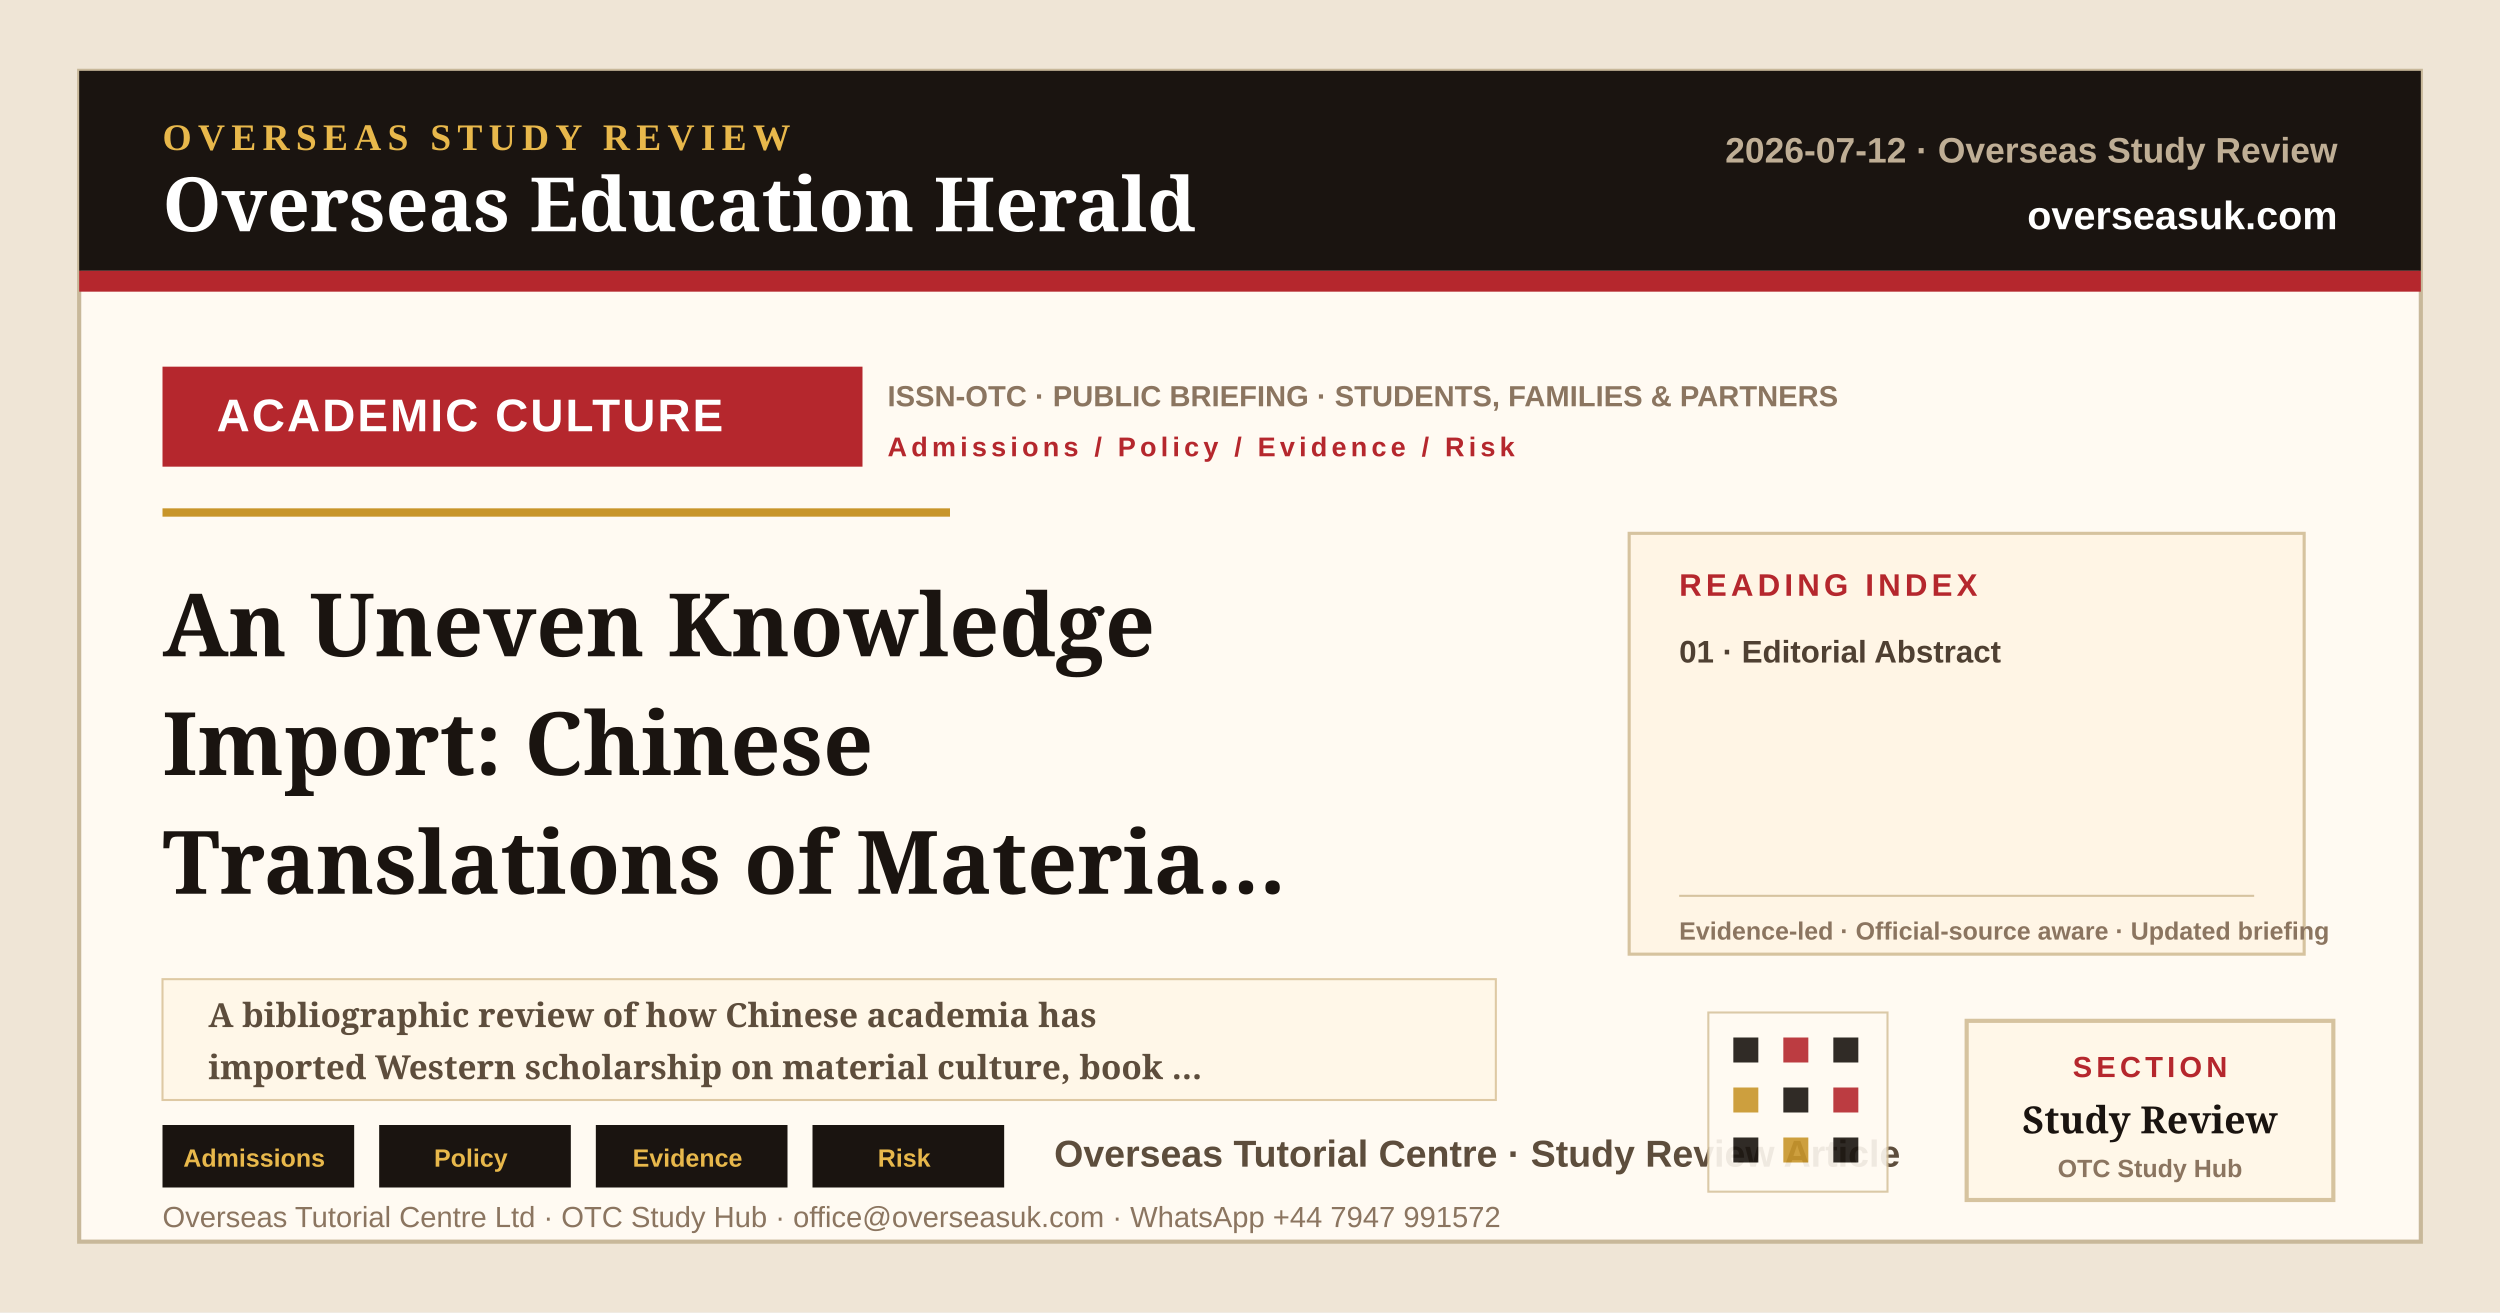
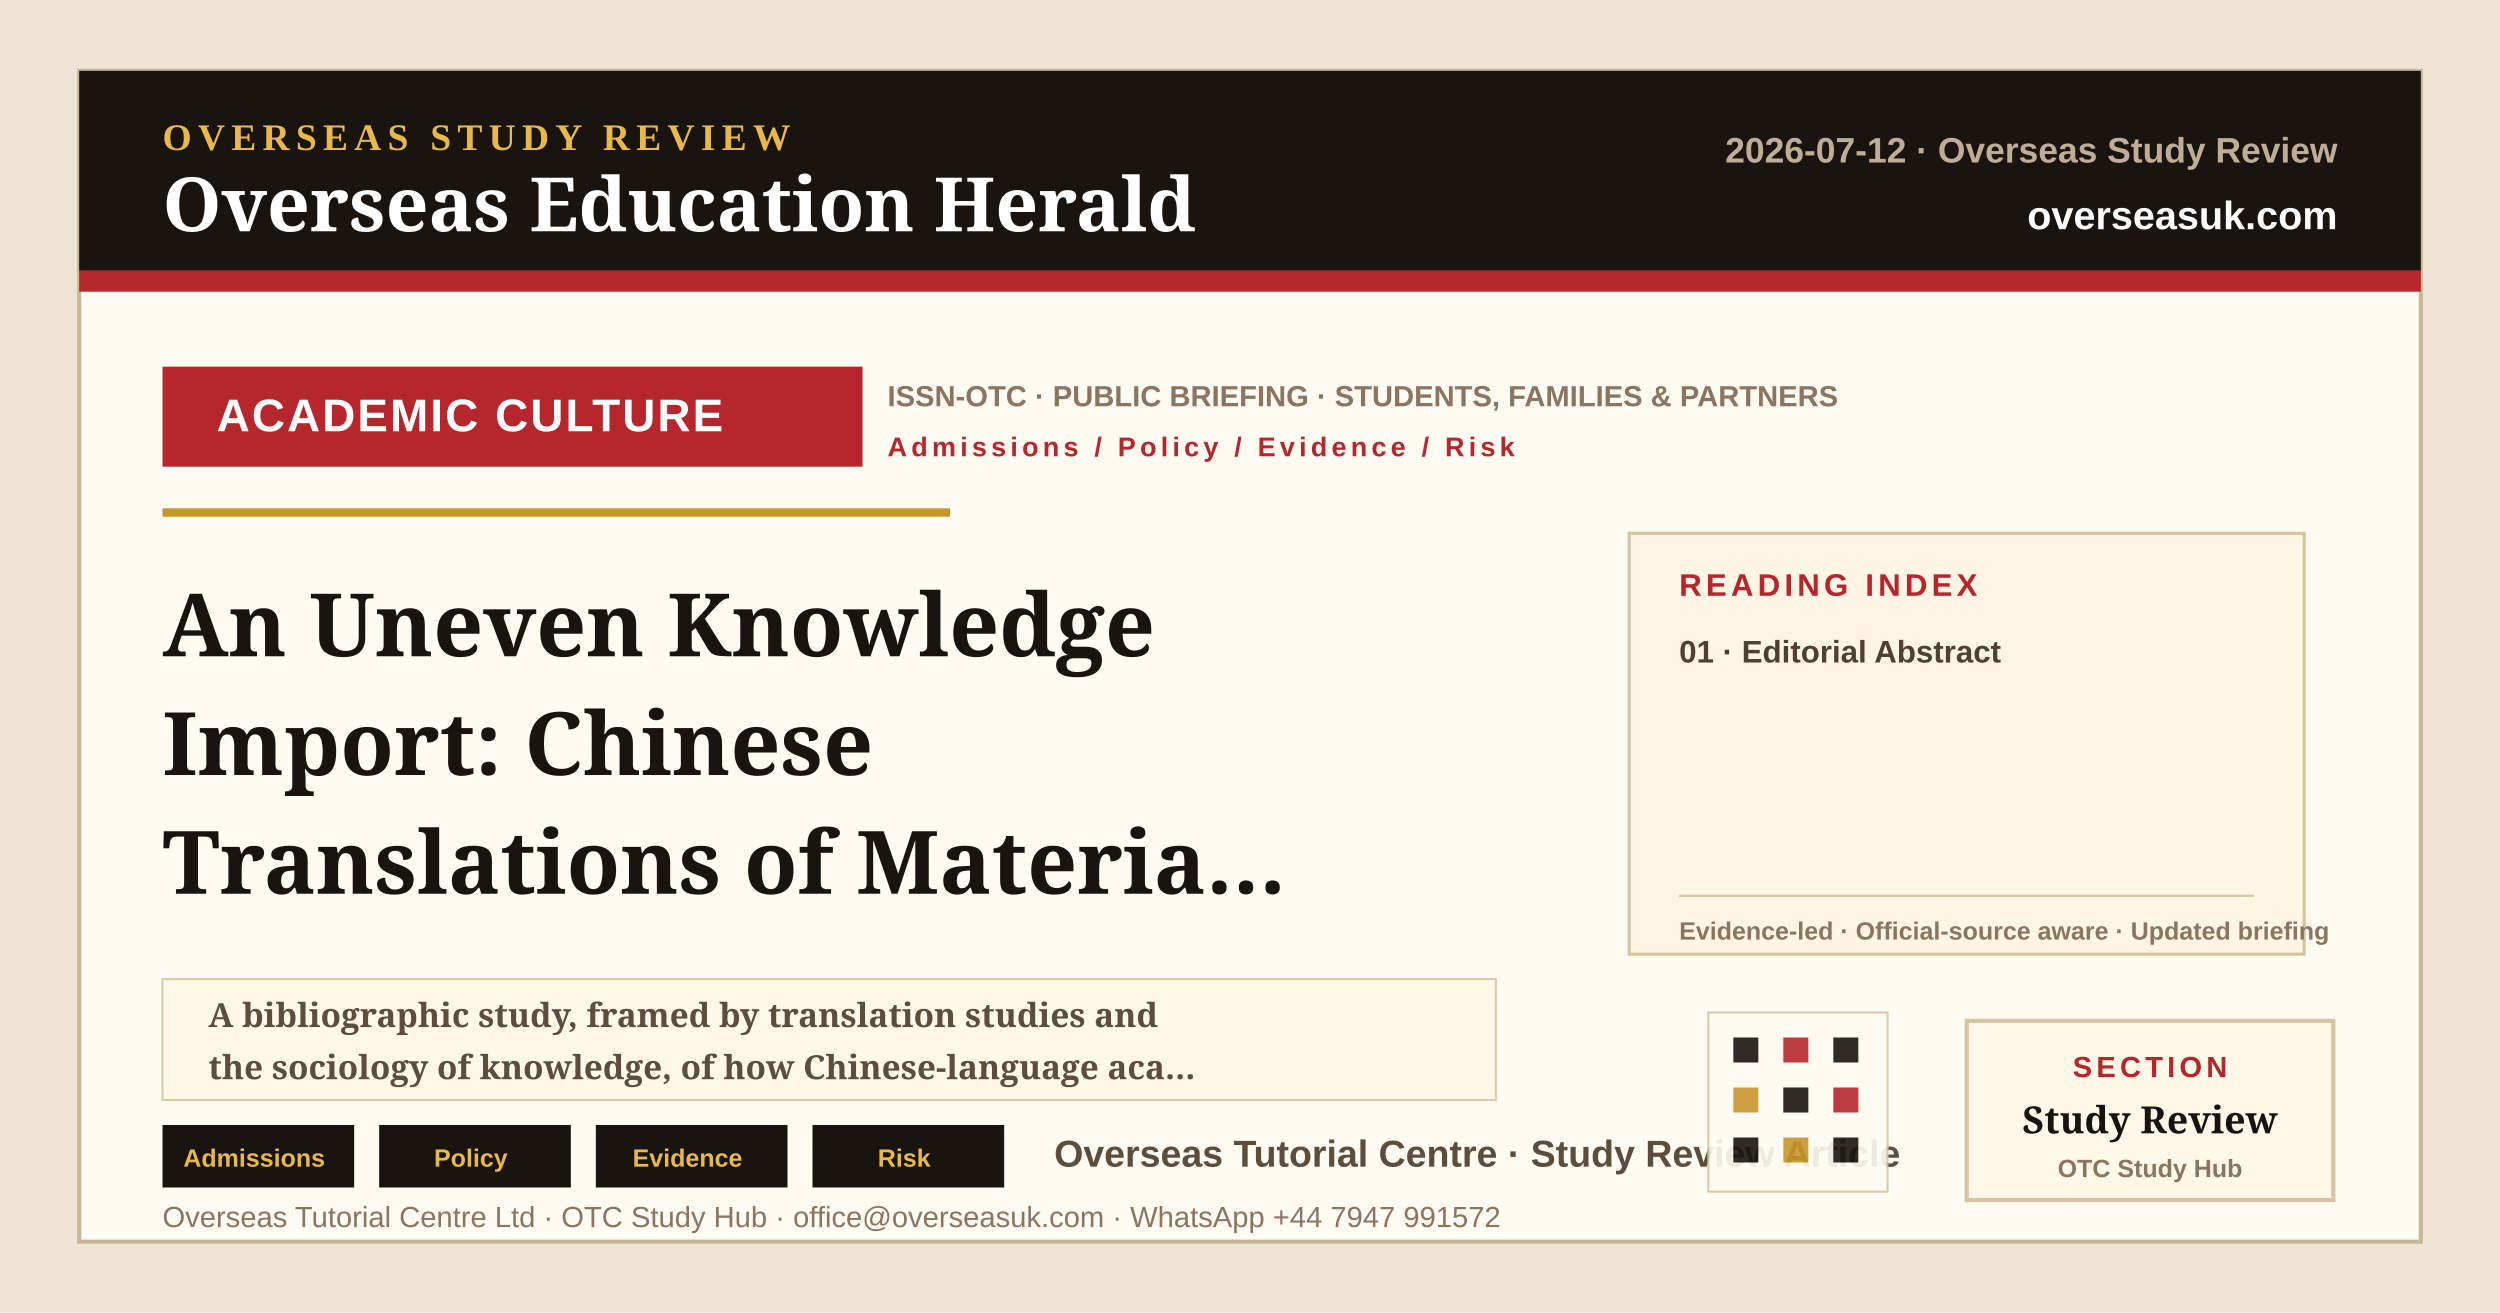
<svg xmlns="http://www.w3.org/2000/svg" width="1200" height="630" viewBox="0 0 1200 630">
  <rect width="1200" height="630" fill="#efe5d6" />
  <rect x="38" y="34" width="1124" height="562" fill="#fffaf2" stroke="#c8b89a" stroke-width="2" />
  <rect x="38" y="34" width="1124" height="96" fill="#1a1410" />
  <rect x="38" y="130" width="1124" height="10" fill="#b5272d" />
  <text x="78" y="72" fill="#e8b84b" font-family="Georgia, 'Times New Roman', serif" font-size="18" font-weight="700" letter-spacing="3">OVERSEAS STUDY REVIEW</text>
  <text x="78" y="111" fill="#ffffff" font-family="'Noto Serif TC', 'Songti TC', Georgia, serif" font-size="36" font-weight="900">Overseas Education Herald</text>
  <text x="1122" y="78" text-anchor="end" fill="#bfae95" font-family="'Noto Sans TC', Arial, sans-serif" font-size="17" font-weight="700">2026-07-12 · Overseas Study Review</text>
  <text x="1122" y="110" text-anchor="end" fill="#ffffff" font-family="'Noto Sans TC', Arial, sans-serif" font-size="19" font-weight="800">overseasuk.com</text>
  <rect x="78" y="176" width="336" height="48" fill="#b5272d" />
  <text x="104" y="207" fill="#ffffff" font-family="'Noto Sans TC', Arial, sans-serif" font-size="22" font-weight="900" letter-spacing="1">ACADEMIC CULTURE</text>
  <text x="426" y="195" fill="#8b7560" font-family="'Noto Sans TC', Arial, sans-serif" font-size="14" font-weight="800">ISSN-OTC · PUBLIC BRIEFING · STUDENTS, FAMILIES &amp; PARTNERS</text>
  <text x="426" y="219" fill="#b5272d" font-family="'Noto Sans TC', Arial, sans-serif" font-size="13" font-weight="900" letter-spacing="2">Admissions  /  Policy  /  Evidence  /  Risk</text>
  <line x1="78" y1="246" x2="456" y2="246" stroke="#c8952a" stroke-width="4" />
  <text x="78" y="315" fill="#1a1410" font-family="'Noto Serif TC', 'Songti TC', Georgia, serif" font-size="42" font-weight="900">An Uneven Knowledge</text>
  <text x="78" y="372" fill="#1a1410" font-family="'Noto Serif TC', 'Songti TC', Georgia, serif" font-size="42" font-weight="900">Import: Chinese</text>
  <text x="78" y="429" fill="#1a1410" font-family="'Noto Serif TC', 'Songti TC', Georgia, serif" font-size="42" font-weight="900">Translations of Materia…</text>
  <rect x="782" y="256" width="324" height="202" fill="#fff5e5" stroke="#d6c39f" stroke-width="1.5" />
  <text x="806" y="286" fill="#b5272d" font-family="'Noto Sans TC', Arial, sans-serif" font-size="15" font-weight="900" letter-spacing="2">READING INDEX</text>
  <text x="806" y="318" fill="#4f4032" font-family="'Noto Sans TC', Arial, sans-serif" font-size="15" font-weight="800">01 · Editorial Abstract</text>
  <line x1="806" y1="430" x2="1082" y2="430" stroke="#d6c39f" stroke-width="1" />
  <text x="806" y="451" fill="#8b7560" font-family="'Noto Sans TC', Arial, sans-serif" font-size="12" font-weight="700">Evidence-led · Official-source aware · Updated briefing</text>
  <rect x="78" y="470" width="640" height="58" fill="#fff7e8" stroke="#dec9a4" stroke-width="1" />
-   <text x="100" y="493" fill="#5d4d3c" font-family="'Noto Serif TC', 'Songti TC', Georgia, serif" font-size="16" font-weight="600">A bibliographic review of how Chinese academia has</text>
-   <text x="100" y="518" fill="#5d4d3c" font-family="'Noto Serif TC', 'Songti TC', Georgia, serif" font-size="16" font-weight="600">imported Western scholarship on material culture, book …</text>
+   <text x="100" y="493" fill="#5d4d3c" font-family="'Noto Serif TC', 'Songti TC', Georgia, serif" font-size="16" font-weight="600">A bibliographic study, framed by translation studies and</text>
+   <text x="100" y="518" fill="#5d4d3c" font-family="'Noto Serif TC', 'Songti TC', Georgia, serif" font-size="16" font-weight="600">the sociology of knowledge, of how Chinese-language aca…</text>
  <rect x="78" y="540" width="92" height="30" fill="#1a1410" />
  <text x="122" y="560" text-anchor="middle" fill="#e8b84b" font-family="'Noto Sans TC', Arial, sans-serif" font-size="12" font-weight="900">Admissions</text>
  <rect x="182" y="540" width="92" height="30" fill="#1a1410" />
  <text x="226" y="560" text-anchor="middle" fill="#e8b84b" font-family="'Noto Sans TC', Arial, sans-serif" font-size="12" font-weight="900">Policy</text>
  <rect x="286" y="540" width="92" height="30" fill="#1a1410" />
  <text x="330" y="560" text-anchor="middle" fill="#e8b84b" font-family="'Noto Sans TC', Arial, sans-serif" font-size="12" font-weight="900">Evidence</text>
  <rect x="390" y="540" width="92" height="30" fill="#1a1410" />
  <text x="434" y="560" text-anchor="middle" fill="#e8b84b" font-family="'Noto Sans TC', Arial, sans-serif" font-size="12" font-weight="900">Risk</text>
  <text x="506" y="560" fill="#5d4d3c" font-family="'Noto Sans TC', Arial, sans-serif" font-size="18" font-weight="900">Overseas Tutorial Centre · Study Review Article</text>
  <text x="78" y="589" fill="#8b7560" font-family="'Noto Sans TC', Arial, sans-serif" font-size="14">Overseas Tutorial Centre Ltd · OTC Study Hub · office@overseasuk.com · WhatsApp +44 7947 991572</text>
  <g opacity="0.9">
    <rect x="820" y="486" width="86" height="86" fill="#fffaf2" stroke="#d6c39f" stroke-width="1" />
    <rect x="832" y="498" width="12" height="12" fill="#1a1410" />
    <rect x="856" y="498" width="12" height="12" fill="#b5272d" />
    <rect x="880" y="498" width="12" height="12" fill="#1a1410" />
    <rect x="832" y="522" width="12" height="12" fill="#c8952a" />
    <rect x="856" y="522" width="12" height="12" fill="#1a1410" />
    <rect x="880" y="522" width="12" height="12" fill="#b5272d" />
    <rect x="832" y="546" width="12" height="12" fill="#1a1410" />
    <rect x="856" y="546" width="12" height="12" fill="#c8952a" />
    <rect x="880" y="546" width="12" height="12" fill="#1a1410" />
  </g>
  <rect x="944" y="490" width="176" height="86" fill="#fff7e8" stroke="#d6c39f" stroke-width="2" />
  <text x="1032" y="517" text-anchor="middle" fill="#b5272d" font-family="'Noto Sans TC', Arial, sans-serif" font-size="14" font-weight="900" letter-spacing="2">SECTION</text>
  <text x="1032" y="544" text-anchor="middle" fill="#1a1410" font-family="'Noto Serif TC', 'Songti TC', Georgia, serif" font-size="18" font-weight="900">Study Review</text>
  <text x="1032" y="565" text-anchor="middle" fill="#8b7560" font-family="'Noto Sans TC', Arial, sans-serif" font-size="12" font-weight="800">OTC Study Hub</text>
</svg>
